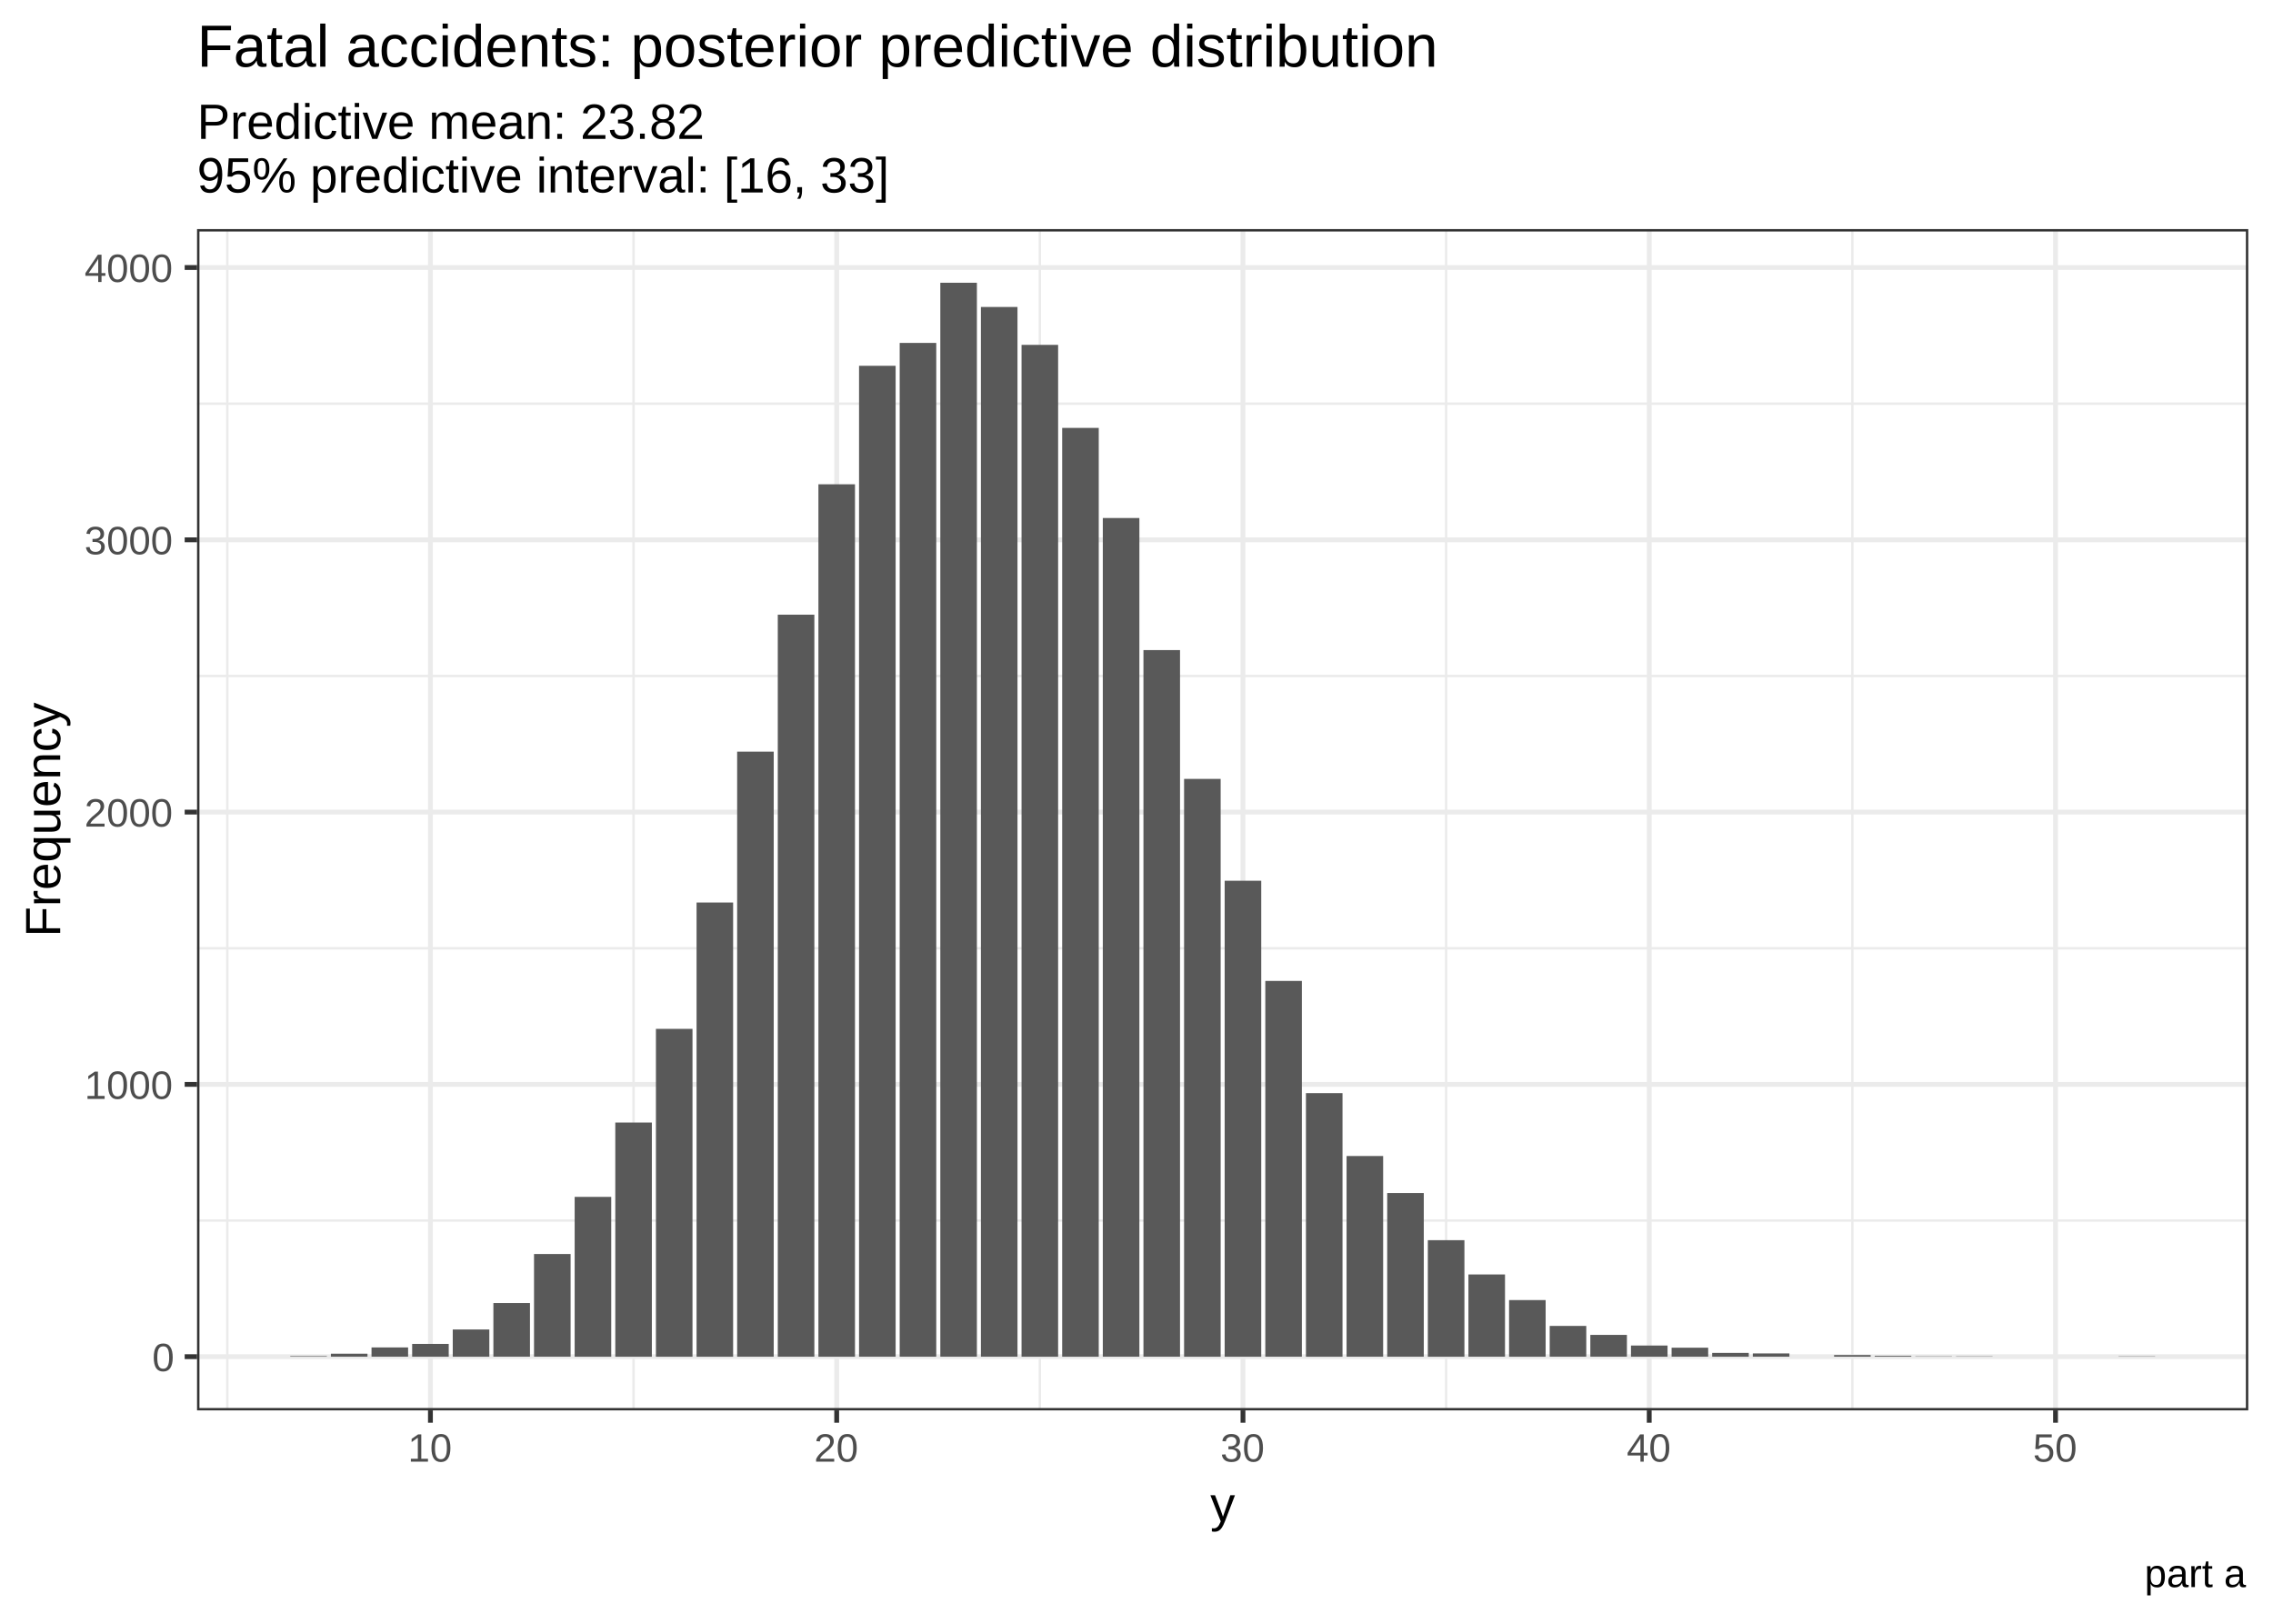
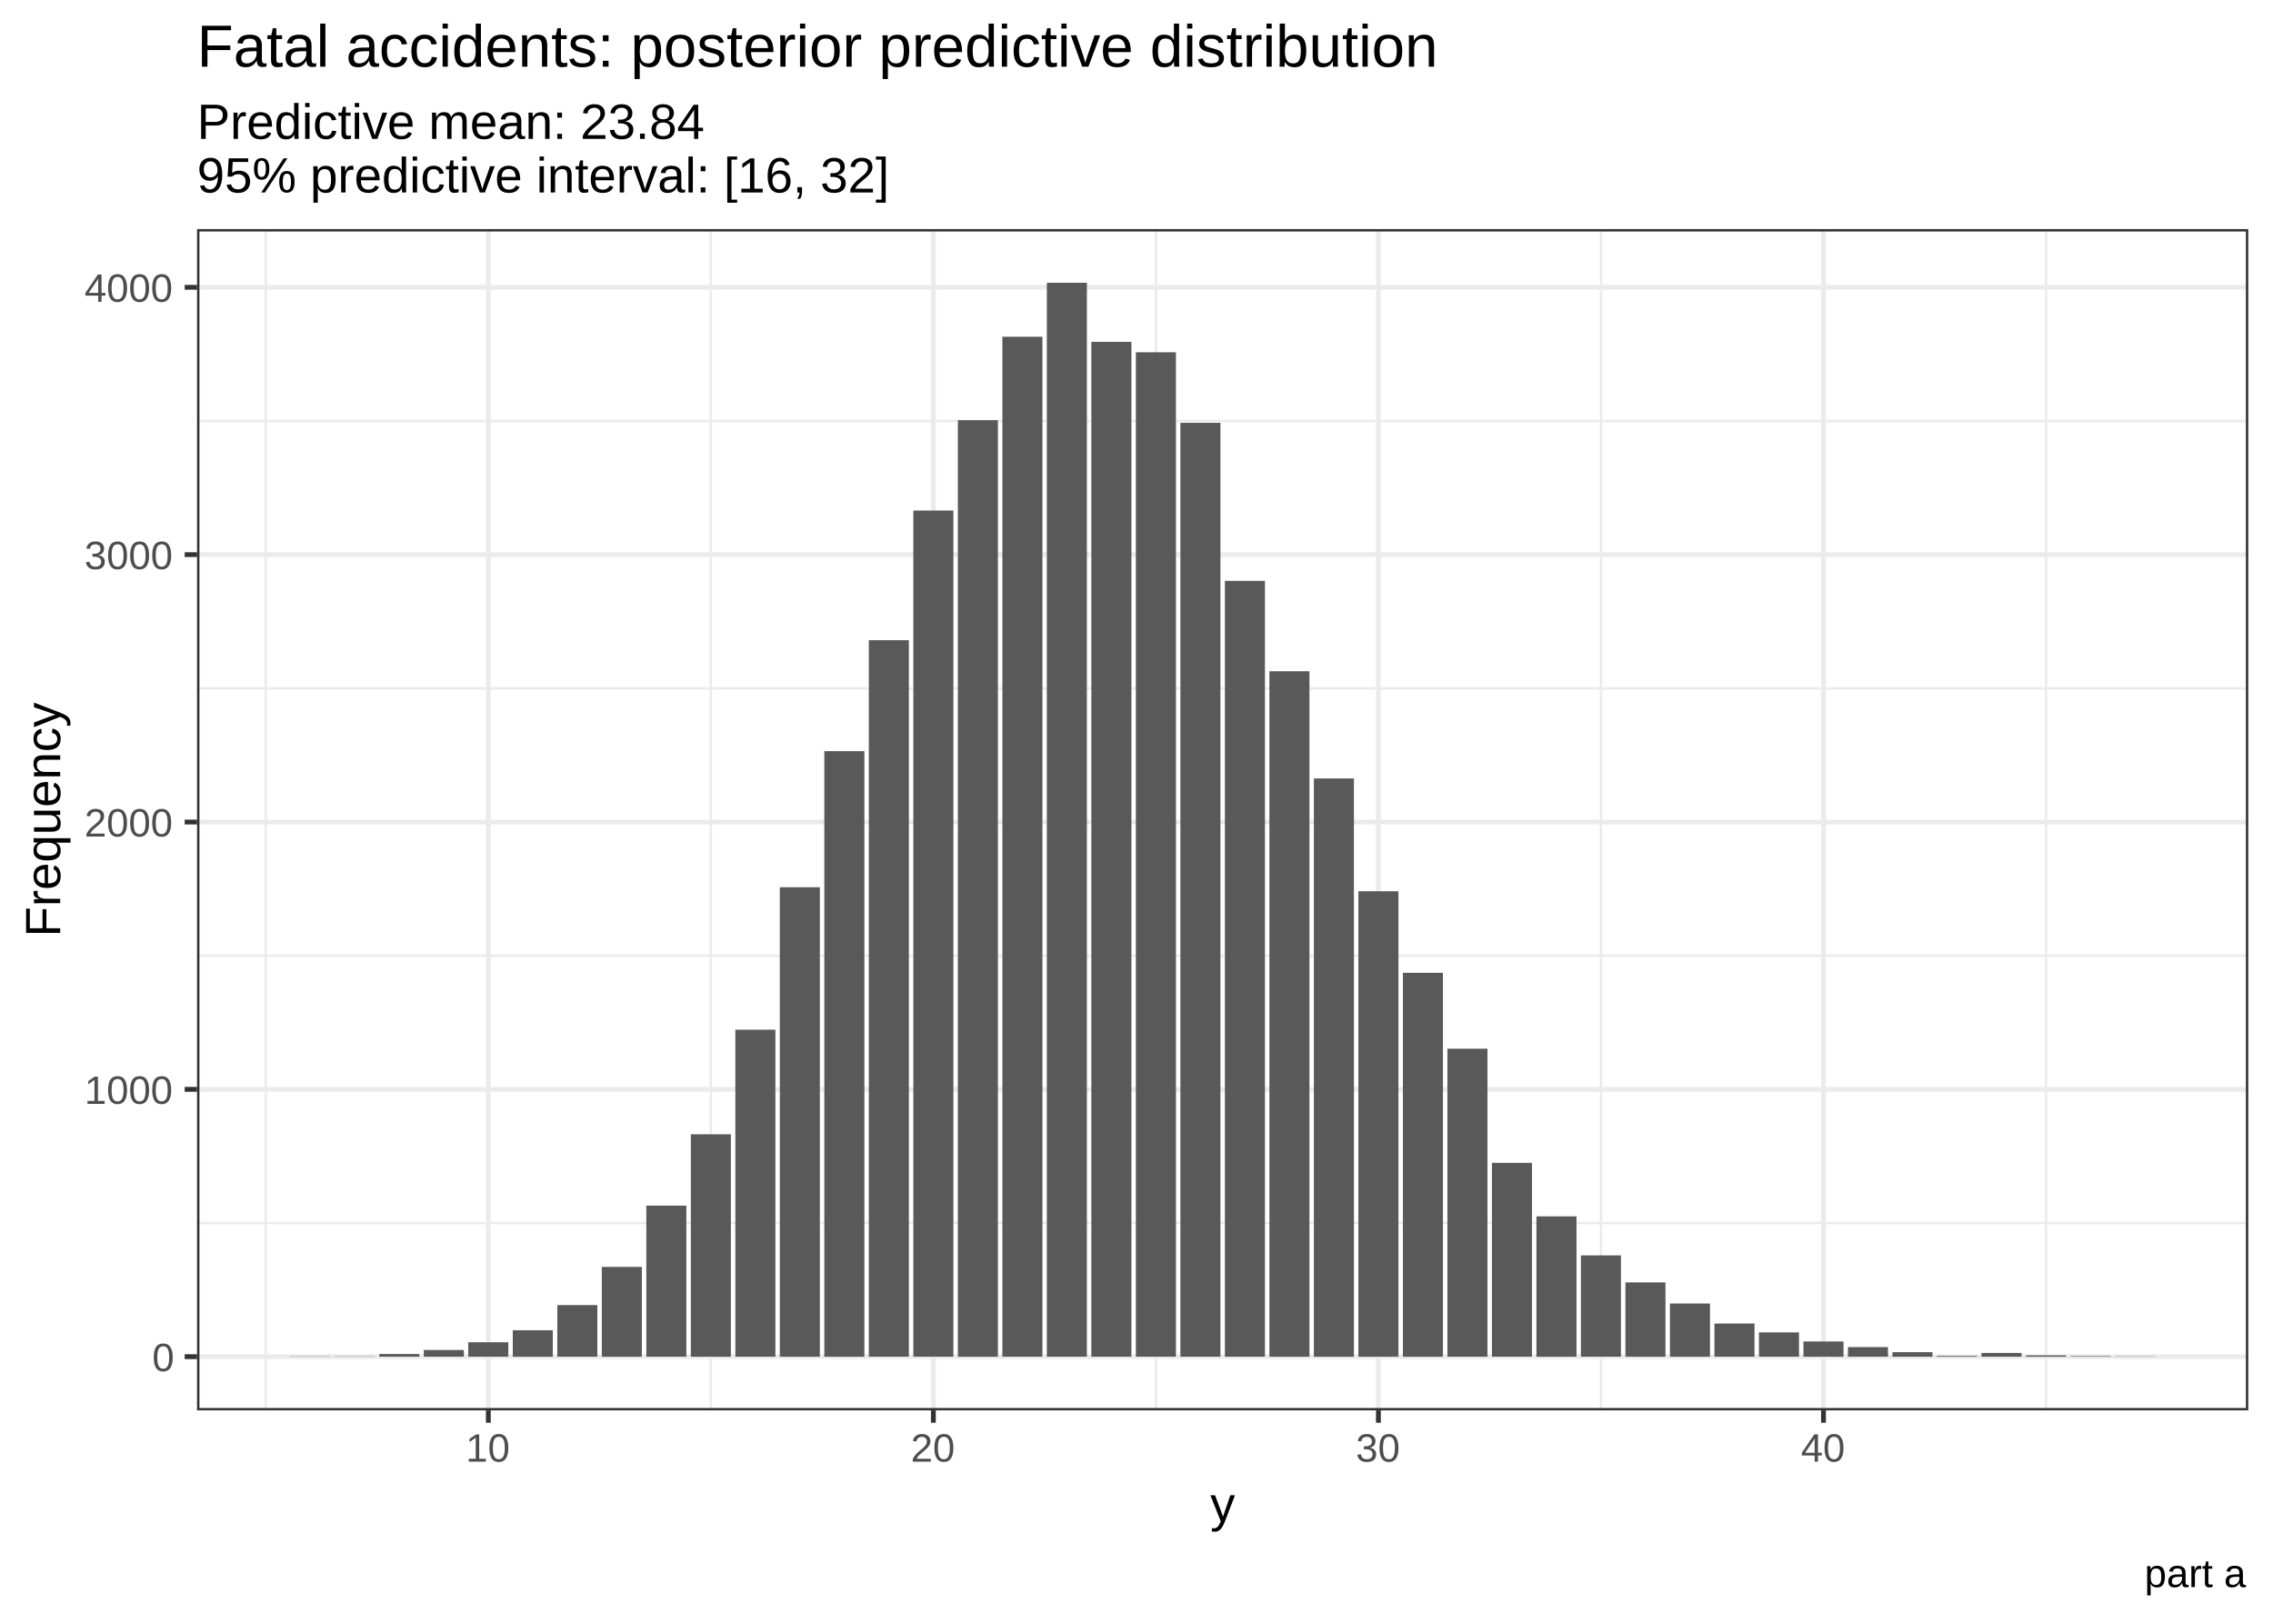
<svg xmlns="http://www.w3.org/2000/svg" viewBox="0 0 504.00 360.00">
  <defs>
    <style type="text/css">
    line, polyline, path, rect, circle {
      fill: none;
      stroke: #000000;
      stroke-linecap: round;
      stroke-linejoin: round;
      stroke-miterlimit: 10.00;
    }
  </style>
  </defs>
  <rect width="100%" height="100%" style="stroke: none; fill: #FFFFFF;" />
  <rect x="0.00" y="0.00" width="504.00" height="360.00" style="stroke-width: 1.07; stroke: #FFFFFF; fill: #FFFFFF;" />
  <defs>
    <clipPath id="cpNDMuNjg3Mnw0OTguNTIxfDMxMi43fDUwLjc4NTk=">
      <rect x="43.69" y="50.79" width="454.83" height="261.91" />
    </clipPath>
  </defs>
  <rect x="43.69" y="50.79" width="454.83" height="261.91" style="stroke-width: 1.07; stroke: none; fill: #FFFFFF;" clip-path="url(#cpNDMuNjg3Mnw0OTguNTIxfDMxMi43fDUwLjc4NTk=)" />
-   <polyline points="43.69,270.61 498.52,270.61 " style="stroke-width: 0.53; stroke: #EBEBEB; stroke-linecap: butt;" clip-path="url(#cpNDMuNjg3Mnw0OTguNTIxfDMxMi43fDUwLjc4NTk=)" />
-   <polyline points="43.69,210.24 498.52,210.24 " style="stroke-width: 0.53; stroke: #EBEBEB; stroke-linecap: butt;" clip-path="url(#cpNDMuNjg3Mnw0OTguNTIxfDMxMi43fDUwLjc4NTk=)" />
-   <polyline points="43.69,149.87 498.52,149.87 " style="stroke-width: 0.53; stroke: #EBEBEB; stroke-linecap: butt;" clip-path="url(#cpNDMuNjg3Mnw0OTguNTIxfDMxMi43fDUwLjc4NTk=)" />
-   <polyline points="43.69,89.50 498.52,89.50 " style="stroke-width: 0.53; stroke: #EBEBEB; stroke-linecap: butt;" clip-path="url(#cpNDMuNjg3Mnw0OTguNTIxfDMxMi43fDUwLjc4NTk=)" />
-   <polyline points="50.40,312.70 50.40,50.79 " style="stroke-width: 0.53; stroke: #EBEBEB; stroke-linecap: butt;" clip-path="url(#cpNDMuNjg3Mnw0OTguNTIxfDMxMi43fDUwLjc4NTk=)" />
-   <polyline points="140.48,312.70 140.48,50.79 " style="stroke-width: 0.53; stroke: #EBEBEB; stroke-linecap: butt;" clip-path="url(#cpNDMuNjg3Mnw0OTguNTIxfDMxMi43fDUwLjc4NTk=)" />
-   <polyline points="230.57,312.70 230.57,50.79 " style="stroke-width: 0.53; stroke: #EBEBEB; stroke-linecap: butt;" clip-path="url(#cpNDMuNjg3Mnw0OTguNTIxfDMxMi43fDUwLjc4NTk=)" />
-   <polyline points="320.65,312.70 320.65,50.79 " style="stroke-width: 0.53; stroke: #EBEBEB; stroke-linecap: butt;" clip-path="url(#cpNDMuNjg3Mnw0OTguNTIxfDMxMi43fDUwLjc4NTk=)" />
-   <polyline points="410.73,312.70 410.73,50.79 " style="stroke-width: 0.53; stroke: #EBEBEB; stroke-linecap: butt;" clip-path="url(#cpNDMuNjg3Mnw0OTguNTIxfDMxMi43fDUwLjc4NTk=)" />
+   <polyline points="43.69,271.16 498.52,271.16 " style="stroke-width: 0.53; stroke: #EBEBEB; stroke-linecap: butt;" clip-path="url(#cpNDMuNjg3Mnw0OTguNTIxfDMxMi43fDUwLjc4NTk=)" />
+   <polyline points="43.69,211.88 498.52,211.88 " style="stroke-width: 0.53; stroke: #EBEBEB; stroke-linecap: butt;" clip-path="url(#cpNDMuNjg3Mnw0OTguNTIxfDMxMi43fDUwLjc4NTk=)" />
+   <polyline points="43.69,152.61 498.52,152.61 " style="stroke-width: 0.53; stroke: #EBEBEB; stroke-linecap: butt;" clip-path="url(#cpNDMuNjg3Mnw0OTguNTIxfDMxMi43fDUwLjc4NTk=)" />
+   <polyline points="43.69,93.34 498.52,93.34 " style="stroke-width: 0.53; stroke: #EBEBEB; stroke-linecap: butt;" clip-path="url(#cpNDMuNjg3Mnw0OTguNTIxfDMxMi43fDUwLjc4NTk=)" />
+   <polyline points="58.93,312.70 58.93,50.79 " style="stroke-width: 0.53; stroke: #EBEBEB; stroke-linecap: butt;" clip-path="url(#cpNDMuNjg3Mnw0OTguNTIxfDMxMi43fDUwLjc4NTk=)" />
+   <polyline points="157.62,312.70 157.62,50.79 " style="stroke-width: 0.53; stroke: #EBEBEB; stroke-linecap: butt;" clip-path="url(#cpNDMuNjg3Mnw0OTguNTIxfDMxMi43fDUwLjc4NTk=)" />
+   <polyline points="256.30,312.70 256.30,50.79 " style="stroke-width: 0.53; stroke: #EBEBEB; stroke-linecap: butt;" clip-path="url(#cpNDMuNjg3Mnw0OTguNTIxfDMxMi43fDUwLjc4NTk=)" />
+   <polyline points="354.99,312.70 354.99,50.79 " style="stroke-width: 0.53; stroke: #EBEBEB; stroke-linecap: butt;" clip-path="url(#cpNDMuNjg3Mnw0OTguNTIxfDMxMi43fDUwLjc4NTk=)" />
+   <polyline points="453.67,312.70 453.67,50.79 " style="stroke-width: 0.53; stroke: #EBEBEB; stroke-linecap: butt;" clip-path="url(#cpNDMuNjg3Mnw0OTguNTIxfDMxMi43fDUwLjc4NTk=)" />
  <polyline points="43.69,300.79 498.52,300.79 " style="stroke-width: 1.07; stroke: #EBEBEB; stroke-linecap: butt;" clip-path="url(#cpNDMuNjg3Mnw0OTguNTIxfDMxMi43fDUwLjc4NTk=)" />
-   <polyline points="43.69,240.42 498.52,240.42 " style="stroke-width: 1.07; stroke: #EBEBEB; stroke-linecap: butt;" clip-path="url(#cpNDMuNjg3Mnw0OTguNTIxfDMxMi43fDUwLjc4NTk=)" />
-   <polyline points="43.69,180.05 498.52,180.05 " style="stroke-width: 1.07; stroke: #EBEBEB; stroke-linecap: butt;" clip-path="url(#cpNDMuNjg3Mnw0OTguNTIxfDMxMi43fDUwLjc4NTk=)" />
-   <polyline points="43.69,119.68 498.52,119.68 " style="stroke-width: 1.07; stroke: #EBEBEB; stroke-linecap: butt;" clip-path="url(#cpNDMuNjg3Mnw0OTguNTIxfDMxMi43fDUwLjc4NTk=)" />
-   <polyline points="43.69,59.31 498.52,59.31 " style="stroke-width: 1.07; stroke: #EBEBEB; stroke-linecap: butt;" clip-path="url(#cpNDMuNjg3Mnw0OTguNTIxfDMxMi43fDUwLjc4NTk=)" />
-   <polyline points="95.44,312.70 95.44,50.79 " style="stroke-width: 1.07; stroke: #EBEBEB; stroke-linecap: butt;" clip-path="url(#cpNDMuNjg3Mnw0OTguNTIxfDMxMi43fDUwLjc4NTk=)" />
-   <polyline points="185.52,312.70 185.52,50.79 " style="stroke-width: 1.07; stroke: #EBEBEB; stroke-linecap: butt;" clip-path="url(#cpNDMuNjg3Mnw0OTguNTIxfDMxMi43fDUwLjc4NTk=)" />
-   <polyline points="275.61,312.70 275.61,50.79 " style="stroke-width: 1.07; stroke: #EBEBEB; stroke-linecap: butt;" clip-path="url(#cpNDMuNjg3Mnw0OTguNTIxfDMxMi43fDUwLjc4NTk=)" />
-   <polyline points="365.69,312.70 365.69,50.79 " style="stroke-width: 1.07; stroke: #EBEBEB; stroke-linecap: butt;" clip-path="url(#cpNDMuNjg3Mnw0OTguNTIxfDMxMi43fDUwLjc4NTk=)" />
-   <polyline points="455.78,312.70 455.78,50.79 " style="stroke-width: 1.07; stroke: #EBEBEB; stroke-linecap: butt;" clip-path="url(#cpNDMuNjg3Mnw0OTguNTIxfDMxMi43fDUwLjc4NTk=)" />
-   <rect x="64.36" y="300.67" width="8.11" height="0.12" style="stroke-width: 1.07; stroke: none; stroke-linecap: butt; fill: #595959;" clip-path="url(#cpNDMuNjg3Mnw0OTguNTIxfDMxMi43fDUwLjc4NTk=)" />
-   <rect x="73.37" y="300.13" width="8.11" height="0.66" style="stroke-width: 1.07; stroke: none; stroke-linecap: butt; fill: #595959;" clip-path="url(#cpNDMuNjg3Mnw0OTguNTIxfDMxMi43fDUwLjc4NTk=)" />
-   <rect x="82.38" y="298.74" width="8.11" height="2.05" style="stroke-width: 1.07; stroke: none; stroke-linecap: butt; fill: #595959;" clip-path="url(#cpNDMuNjg3Mnw0OTguNTIxfDMxMi43fDUwLjc4NTk=)" />
-   <rect x="91.39" y="297.96" width="8.11" height="2.84" style="stroke-width: 1.07; stroke: none; stroke-linecap: butt; fill: #595959;" clip-path="url(#cpNDMuNjg3Mnw0OTguNTIxfDMxMi43fDUwLjc4NTk=)" />
-   <rect x="100.39" y="294.76" width="8.11" height="6.04" style="stroke-width: 1.07; stroke: none; stroke-linecap: butt; fill: #595959;" clip-path="url(#cpNDMuNjg3Mnw0OTguNTIxfDMxMi43fDUwLjc4NTk=)" />
-   <rect x="109.40" y="288.90" width="8.11" height="11.89" style="stroke-width: 1.07; stroke: none; stroke-linecap: butt; fill: #595959;" clip-path="url(#cpNDMuNjg3Mnw0OTguNTIxfDMxMi43fDUwLjc4NTk=)" />
-   <rect x="118.41" y="278.03" width="8.11" height="22.76" style="stroke-width: 1.07; stroke: none; stroke-linecap: butt; fill: #595959;" clip-path="url(#cpNDMuNjg3Mnw0OTguNTIxfDMxMi43fDUwLjc4NTk=)" />
-   <rect x="127.42" y="265.36" width="8.11" height="35.44" style="stroke-width: 1.07; stroke: none; stroke-linecap: butt; fill: #595959;" clip-path="url(#cpNDMuNjg3Mnw0OTguNTIxfDMxMi43fDUwLjc4NTk=)" />
-   <rect x="136.43" y="248.88" width="8.11" height="51.92" style="stroke-width: 1.07; stroke: none; stroke-linecap: butt; fill: #595959;" clip-path="url(#cpNDMuNjg3Mnw0OTguNTIxfDMxMi43fDUwLjc4NTk=)" />
-   <rect x="145.44" y="228.11" width="8.11" height="72.69" style="stroke-width: 1.07; stroke: none; stroke-linecap: butt; fill: #595959;" clip-path="url(#cpNDMuNjg3Mnw0OTguNTIxfDMxMi43fDUwLjc4NTk=)" />
-   <rect x="154.45" y="200.10" width="8.11" height="100.70" style="stroke-width: 1.07; stroke: none; stroke-linecap: butt; fill: #595959;" clip-path="url(#cpNDMuNjg3Mnw0OTguNTIxfDMxMi43fDUwLjc4NTk=)" />
-   <rect x="163.45" y="166.65" width="8.11" height="134.14" style="stroke-width: 1.07; stroke: none; stroke-linecap: butt; fill: #595959;" clip-path="url(#cpNDMuNjg3Mnw0OTguNTIxfDMxMi43fDUwLjc4NTk=)" />
-   <rect x="172.46" y="136.28" width="8.11" height="164.51" style="stroke-width: 1.07; stroke: none; stroke-linecap: butt; fill: #595959;" clip-path="url(#cpNDMuNjg3Mnw0OTguNTIxfDMxMi43fDUwLjc4NTk=)" />
-   <rect x="181.47" y="107.37" width="8.11" height="193.43" style="stroke-width: 1.07; stroke: none; stroke-linecap: butt; fill: #595959;" clip-path="url(#cpNDMuNjg3Mnw0OTguNTIxfDMxMi43fDUwLjc4NTk=)" />
-   <rect x="190.48" y="81.10" width="8.11" height="219.69" style="stroke-width: 1.07; stroke: none; stroke-linecap: butt; fill: #595959;" clip-path="url(#cpNDMuNjg3Mnw0OTguNTIxfDMxMi43fDUwLjc4NTk=)" />
-   <rect x="199.49" y="76.03" width="8.11" height="224.76" style="stroke-width: 1.07; stroke: none; stroke-linecap: butt; fill: #595959;" clip-path="url(#cpNDMuNjg3Mnw0OTguNTIxfDMxMi43fDUwLjc4NTk=)" />
-   <rect x="208.50" y="62.69" width="8.11" height="238.10" style="stroke-width: 1.07; stroke: none; stroke-linecap: butt; fill: #595959;" clip-path="url(#cpNDMuNjg3Mnw0OTguNTIxfDMxMi43fDUwLjc4NTk=)" />
-   <rect x="217.50" y="68.06" width="8.11" height="232.73" style="stroke-width: 1.07; stroke: none; stroke-linecap: butt; fill: #595959;" clip-path="url(#cpNDMuNjg3Mnw0OTguNTIxfDMxMi43fDUwLjc4NTk=)" />
-   <rect x="226.51" y="76.46" width="8.11" height="224.34" style="stroke-width: 1.07; stroke: none; stroke-linecap: butt; fill: #595959;" clip-path="url(#cpNDMuNjg3Mnw0OTguNTIxfDMxMi43fDUwLjc4NTk=)" />
-   <rect x="235.52" y="94.87" width="8.11" height="205.93" style="stroke-width: 1.07; stroke: none; stroke-linecap: butt; fill: #595959;" clip-path="url(#cpNDMuNjg3Mnw0OTguNTIxfDMxMi43fDUwLjc4NTk=)" />
-   <rect x="244.53" y="114.85" width="8.11" height="185.94" style="stroke-width: 1.07; stroke: none; stroke-linecap: butt; fill: #595959;" clip-path="url(#cpNDMuNjg3Mnw0OTguNTIxfDMxMi43fDUwLjc4NTk=)" />
-   <rect x="253.54" y="144.13" width="8.11" height="156.66" style="stroke-width: 1.07; stroke: none; stroke-linecap: butt; fill: #595959;" clip-path="url(#cpNDMuNjg3Mnw0OTguNTIxfDMxMi43fDUwLjc4NTk=)" />
-   <rect x="262.55" y="172.69" width="8.11" height="128.11" style="stroke-width: 1.07; stroke: none; stroke-linecap: butt; fill: #595959;" clip-path="url(#cpNDMuNjg3Mnw0OTguNTIxfDMxMi43fDUwLjc4NTk=)" />
-   <rect x="271.55" y="195.27" width="8.11" height="105.53" style="stroke-width: 1.07; stroke: none; stroke-linecap: butt; fill: #595959;" clip-path="url(#cpNDMuNjg3Mnw0OTguNTIxfDMxMi43fDUwLjc4NTk=)" />
-   <rect x="280.56" y="217.48" width="8.11" height="83.31" style="stroke-width: 1.07; stroke: none; stroke-linecap: butt; fill: #595959;" clip-path="url(#cpNDMuNjg3Mnw0OTguNTIxfDMxMi43fDUwLjc4NTk=)" />
-   <rect x="289.57" y="242.36" width="8.11" height="58.44" style="stroke-width: 1.07; stroke: none; stroke-linecap: butt; fill: #595959;" clip-path="url(#cpNDMuNjg3Mnw0OTguNTIxfDMxMi43fDUwLjc4NTk=)" />
-   <rect x="298.58" y="256.30" width="8.11" height="44.49" style="stroke-width: 1.07; stroke: none; stroke-linecap: butt; fill: #595959;" clip-path="url(#cpNDMuNjg3Mnw0OTguNTIxfDMxMi43fDUwLjc4NTk=)" />
-   <rect x="307.59" y="264.51" width="8.11" height="36.28" style="stroke-width: 1.07; stroke: none; stroke-linecap: butt; fill: #595959;" clip-path="url(#cpNDMuNjg3Mnw0OTguNTIxfDMxMi43fDUwLjc4NTk=)" />
-   <rect x="316.60" y="274.96" width="8.11" height="25.84" style="stroke-width: 1.07; stroke: none; stroke-linecap: butt; fill: #595959;" clip-path="url(#cpNDMuNjg3Mnw0OTguNTIxfDMxMi43fDUwLjc4NTk=)" />
-   <rect x="325.60" y="282.56" width="8.11" height="18.23" style="stroke-width: 1.07; stroke: none; stroke-linecap: butt; fill: #595959;" clip-path="url(#cpNDMuNjg3Mnw0OTguNTIxfDMxMi43fDUwLjc4NTk=)" />
-   <rect x="334.61" y="288.24" width="8.11" height="12.56" style="stroke-width: 1.07; stroke: none; stroke-linecap: butt; fill: #595959;" clip-path="url(#cpNDMuNjg3Mnw0OTguNTIxfDMxMi43fDUwLjc4NTk=)" />
-   <rect x="343.62" y="293.97" width="8.11" height="6.82" style="stroke-width: 1.07; stroke: none; stroke-linecap: butt; fill: #595959;" clip-path="url(#cpNDMuNjg3Mnw0OTguNTIxfDMxMi43fDUwLjc4NTk=)" />
-   <rect x="352.63" y="295.96" width="8.11" height="4.83" style="stroke-width: 1.07; stroke: none; stroke-linecap: butt; fill: #595959;" clip-path="url(#cpNDMuNjg3Mnw0OTguNTIxfDMxMi43fDUwLjc4NTk=)" />
-   <rect x="361.64" y="298.32" width="8.11" height="2.48" style="stroke-width: 1.07; stroke: none; stroke-linecap: butt; fill: #595959;" clip-path="url(#cpNDMuNjg3Mnw0OTguNTIxfDMxMi43fDUwLjc4NTk=)" />
-   <rect x="370.65" y="298.80" width="8.11" height="1.99" style="stroke-width: 1.07; stroke: none; stroke-linecap: butt; fill: #595959;" clip-path="url(#cpNDMuNjg3Mnw0OTguNTIxfDMxMi43fDUwLjc4NTk=)" />
-   <rect x="379.65" y="299.95" width="8.11" height="0.85" style="stroke-width: 1.07; stroke: none; stroke-linecap: butt; fill: #595959;" clip-path="url(#cpNDMuNjg3Mnw0OTguNTIxfDMxMi43fDUwLjc4NTk=)" />
-   <rect x="388.66" y="300.07" width="8.11" height="0.72" style="stroke-width: 1.07; stroke: none; stroke-linecap: butt; fill: #595959;" clip-path="url(#cpNDMuNjg3Mnw0OTguNTIxfDMxMi43fDUwLjc4NTk=)" />
-   <rect x="406.68" y="300.43" width="8.11" height="0.36" style="stroke-width: 1.07; stroke: none; stroke-linecap: butt; fill: #595959;" clip-path="url(#cpNDMuNjg3Mnw0OTguNTIxfDMxMi43fDUwLjc4NTk=)" />
-   <rect x="415.69" y="300.61" width="8.11" height="0.18" style="stroke-width: 1.07; stroke: none; stroke-linecap: butt; fill: #595959;" clip-path="url(#cpNDMuNjg3Mnw0OTguNTIxfDMxMi43fDUwLjc4NTk=)" />
-   <rect x="424.70" y="300.73" width="8.11" height="0.06" style="stroke-width: 1.07; stroke: none; stroke-linecap: butt; fill: #595959;" clip-path="url(#cpNDMuNjg3Mnw0OTguNTIxfDMxMi43fDUwLjc4NTk=)" />
-   <rect x="433.71" y="300.73" width="8.11" height="0.06" style="stroke-width: 1.07; stroke: none; stroke-linecap: butt; fill: #595959;" clip-path="url(#cpNDMuNjg3Mnw0OTguNTIxfDMxMi43fDUwLjc4NTk=)" />
-   <rect x="469.74" y="300.73" width="8.11" height="0.06" style="stroke-width: 1.07; stroke: none; stroke-linecap: butt; fill: #595959;" clip-path="url(#cpNDMuNjg3Mnw0OTguNTIxfDMxMi43fDUwLjc4NTk=)" />
+   <polyline points="43.69,241.52 498.52,241.52 " style="stroke-width: 1.07; stroke: #EBEBEB; stroke-linecap: butt;" clip-path="url(#cpNDMuNjg3Mnw0OTguNTIxfDMxMi43fDUwLjc4NTk=)" />
+   <polyline points="43.69,182.25 498.52,182.25 " style="stroke-width: 1.07; stroke: #EBEBEB; stroke-linecap: butt;" clip-path="url(#cpNDMuNjg3Mnw0OTguNTIxfDMxMi43fDUwLjc4NTk=)" />
+   <polyline points="43.69,122.97 498.52,122.97 " style="stroke-width: 1.07; stroke: #EBEBEB; stroke-linecap: butt;" clip-path="url(#cpNDMuNjg3Mnw0OTguNTIxfDMxMi43fDUwLjc4NTk=)" />
+   <polyline points="43.69,63.70 498.52,63.70 " style="stroke-width: 1.07; stroke: #EBEBEB; stroke-linecap: butt;" clip-path="url(#cpNDMuNjg3Mnw0OTguNTIxfDMxMi43fDUwLjc4NTk=)" />
+   <polyline points="108.28,312.70 108.28,50.79 " style="stroke-width: 1.07; stroke: #EBEBEB; stroke-linecap: butt;" clip-path="url(#cpNDMuNjg3Mnw0OTguNTIxfDMxMi43fDUwLjc4NTk=)" />
+   <polyline points="206.96,312.70 206.96,50.79 " style="stroke-width: 1.07; stroke: #EBEBEB; stroke-linecap: butt;" clip-path="url(#cpNDMuNjg3Mnw0OTguNTIxfDMxMi43fDUwLjc4NTk=)" />
+   <polyline points="305.64,312.70 305.64,50.79 " style="stroke-width: 1.07; stroke: #EBEBEB; stroke-linecap: butt;" clip-path="url(#cpNDMuNjg3Mnw0OTguNTIxfDMxMi43fDUwLjc4NTk=)" />
+   <polyline points="404.33,312.70 404.33,50.79 " style="stroke-width: 1.07; stroke: #EBEBEB; stroke-linecap: butt;" clip-path="url(#cpNDMuNjg3Mnw0OTguNTIxfDMxMi43fDUwLjc4NTk=)" />
+   <rect x="64.36" y="300.74" width="8.88" height="0.06" style="stroke-width: 1.07; stroke: none; stroke-linecap: butt; fill: #595959;" clip-path="url(#cpNDMuNjg3Mnw0OTguNTIxfDMxMi43fDUwLjc4NTk=)" />
+   <rect x="74.23" y="300.74" width="8.88" height="0.06" style="stroke-width: 1.07; stroke: none; stroke-linecap: butt; fill: #595959;" clip-path="url(#cpNDMuNjg3Mnw0OTguNTIxfDMxMi43fDUwLjc4NTk=)" />
+   <rect x="84.10" y="300.20" width="8.88" height="0.59" style="stroke-width: 1.07; stroke: none; stroke-linecap: butt; fill: #595959;" clip-path="url(#cpNDMuNjg3Mnw0OTguNTIxfDMxMi43fDUwLjc4NTk=)" />
+   <rect x="93.97" y="299.31" width="8.88" height="1.48" style="stroke-width: 1.07; stroke: none; stroke-linecap: butt; fill: #595959;" clip-path="url(#cpNDMuNjg3Mnw0OTguNTIxfDMxMi43fDUwLjc4NTk=)" />
+   <rect x="103.83" y="297.59" width="8.88" height="3.20" style="stroke-width: 1.07; stroke: none; stroke-linecap: butt; fill: #595959;" clip-path="url(#cpNDMuNjg3Mnw0OTguNTIxfDMxMi43fDUwLjc4NTk=)" />
+   <rect x="113.70" y="294.93" width="8.88" height="5.87" style="stroke-width: 1.07; stroke: none; stroke-linecap: butt; fill: #595959;" clip-path="url(#cpNDMuNjg3Mnw0OTguNTIxfDMxMi43fDUwLjc4NTk=)" />
+   <rect x="123.57" y="289.35" width="8.88" height="11.44" style="stroke-width: 1.07; stroke: none; stroke-linecap: butt; fill: #595959;" clip-path="url(#cpNDMuNjg3Mnw0OTguNTIxfDMxMi43fDUwLjc4NTk=)" />
+   <rect x="133.44" y="280.88" width="8.88" height="19.92" style="stroke-width: 1.07; stroke: none; stroke-linecap: butt; fill: #595959;" clip-path="url(#cpNDMuNjg3Mnw0OTguNTIxfDMxMi43fDUwLjc4NTk=)" />
+   <rect x="143.31" y="267.30" width="8.88" height="33.49" style="stroke-width: 1.07; stroke: none; stroke-linecap: butt; fill: #595959;" clip-path="url(#cpNDMuNjg3Mnw0OTguNTIxfDMxMi43fDUwLjc4NTk=)" />
+   <rect x="153.18" y="251.48" width="8.88" height="49.32" style="stroke-width: 1.07; stroke: none; stroke-linecap: butt; fill: #595959;" clip-path="url(#cpNDMuNjg3Mnw0OTguNTIxfDMxMi43fDUwLjc4NTk=)" />
+   <rect x="163.05" y="228.30" width="8.88" height="72.49" style="stroke-width: 1.07; stroke: none; stroke-linecap: butt; fill: #595959;" clip-path="url(#cpNDMuNjg3Mnw0OTguNTIxfDMxMi43fDUwLjc4NTk=)" />
+   <rect x="172.91" y="196.71" width="8.88" height="104.09" style="stroke-width: 1.07; stroke: none; stroke-linecap: butt; fill: #595959;" clip-path="url(#cpNDMuNjg3Mnw0OTguNTIxfDMxMi43fDUwLjc4NTk=)" />
+   <rect x="182.78" y="166.54" width="8.88" height="134.26" style="stroke-width: 1.07; stroke: none; stroke-linecap: butt; fill: #595959;" clip-path="url(#cpNDMuNjg3Mnw0OTguNTIxfDMxMi43fDUwLjc4NTk=)" />
+   <rect x="192.65" y="141.94" width="8.88" height="158.85" style="stroke-width: 1.07; stroke: none; stroke-linecap: butt; fill: #595959;" clip-path="url(#cpNDMuNjg3Mnw0OTguNTIxfDMxMi43fDUwLjc4NTk=)" />
+   <rect x="202.52" y="113.19" width="8.88" height="187.60" style="stroke-width: 1.07; stroke: none; stroke-linecap: butt; fill: #595959;" clip-path="url(#cpNDMuNjg3Mnw0OTguNTIxfDMxMi43fDUwLjc4NTk=)" />
+   <rect x="212.39" y="93.16" width="8.88" height="207.64" style="stroke-width: 1.07; stroke: none; stroke-linecap: butt; fill: #595959;" clip-path="url(#cpNDMuNjg3Mnw0OTguNTIxfDMxMi43fDUwLjc4NTk=)" />
+   <rect x="222.26" y="74.66" width="8.88" height="226.13" style="stroke-width: 1.07; stroke: none; stroke-linecap: butt; fill: #595959;" clip-path="url(#cpNDMuNjg3Mnw0OTguNTIxfDMxMi43fDUwLjc4NTk=)" />
+   <rect x="232.12" y="62.69" width="8.88" height="238.10" style="stroke-width: 1.07; stroke: none; stroke-linecap: butt; fill: #595959;" clip-path="url(#cpNDMuNjg3Mnw0OTguNTIxfDMxMi43fDUwLjc4NTk=)" />
+   <rect x="241.99" y="75.79" width="8.88" height="225.00" style="stroke-width: 1.07; stroke: none; stroke-linecap: butt; fill: #595959;" clip-path="url(#cpNDMuNjg3Mnw0OTguNTIxfDMxMi43fDUwLjc4NTk=)" />
+   <rect x="251.86" y="78.10" width="8.88" height="222.69" style="stroke-width: 1.07; stroke: none; stroke-linecap: butt; fill: #595959;" clip-path="url(#cpNDMuNjg3Mnw0OTguNTIxfDMxMi43fDUwLjc4NTk=)" />
+   <rect x="261.73" y="93.75" width="8.88" height="207.04" style="stroke-width: 1.07; stroke: none; stroke-linecap: butt; fill: #595959;" clip-path="url(#cpNDMuNjg3Mnw0OTguNTIxfDMxMi43fDUwLjc4NTk=)" />
+   <rect x="271.60" y="128.78" width="8.88" height="172.01" style="stroke-width: 1.07; stroke: none; stroke-linecap: butt; fill: #595959;" clip-path="url(#cpNDMuNjg3Mnw0OTguNTIxfDMxMi43fDUwLjc4NTk=)" />
+   <rect x="281.47" y="148.82" width="8.88" height="151.98" style="stroke-width: 1.07; stroke: none; stroke-linecap: butt; fill: #595959;" clip-path="url(#cpNDMuNjg3Mnw0OTguNTIxfDMxMi43fDUwLjc4NTk=)" />
+   <rect x="291.33" y="172.59" width="8.88" height="128.21" style="stroke-width: 1.07; stroke: none; stroke-linecap: butt; fill: #595959;" clip-path="url(#cpNDMuNjg3Mnw0OTguNTIxfDMxMi43fDUwLjc4NTk=)" />
+   <rect x="301.20" y="197.60" width="8.88" height="103.20" style="stroke-width: 1.07; stroke: none; stroke-linecap: butt; fill: #595959;" clip-path="url(#cpNDMuNjg3Mnw0OTguNTIxfDMxMi43fDUwLjc4NTk=)" />
+   <rect x="311.07" y="215.68" width="8.88" height="85.12" style="stroke-width: 1.07; stroke: none; stroke-linecap: butt; fill: #595959;" clip-path="url(#cpNDMuNjg3Mnw0OTguNTIxfDMxMi43fDUwLjc4NTk=)" />
+   <rect x="320.94" y="232.51" width="8.88" height="68.28" style="stroke-width: 1.07; stroke: none; stroke-linecap: butt; fill: #595959;" clip-path="url(#cpNDMuNjg3Mnw0OTguNTIxfDMxMi43fDUwLjc4NTk=)" />
+   <rect x="330.81" y="257.82" width="8.88" height="42.97" style="stroke-width: 1.07; stroke: none; stroke-linecap: butt; fill: #595959;" clip-path="url(#cpNDMuNjg3Mnw0OTguNTIxfDMxMi43fDUwLjc4NTk=)" />
+   <rect x="340.68" y="269.68" width="8.88" height="31.12" style="stroke-width: 1.07; stroke: none; stroke-linecap: butt; fill: #595959;" clip-path="url(#cpNDMuNjg3Mnw0OTguNTIxfDMxMi43fDUwLjc4NTk=)" />
+   <rect x="350.54" y="278.33" width="8.88" height="22.46" style="stroke-width: 1.07; stroke: none; stroke-linecap: butt; fill: #595959;" clip-path="url(#cpNDMuNjg3Mnw0OTguNTIxfDMxMi43fDUwLjc4NTk=)" />
+   <rect x="360.41" y="284.32" width="8.88" height="16.48" style="stroke-width: 1.07; stroke: none; stroke-linecap: butt; fill: #595959;" clip-path="url(#cpNDMuNjg3Mnw0OTguNTIxfDMxMi43fDUwLjc4NTk=)" />
+   <rect x="370.28" y="289.00" width="8.88" height="11.80" style="stroke-width: 1.07; stroke: none; stroke-linecap: butt; fill: #595959;" clip-path="url(#cpNDMuNjg3Mnw0OTguNTIxfDMxMi43fDUwLjc4NTk=)" />
+   <rect x="380.15" y="293.44" width="8.88" height="7.35" style="stroke-width: 1.07; stroke: none; stroke-linecap: butt; fill: #595959;" clip-path="url(#cpNDMuNjg3Mnw0OTguNTIxfDMxMi43fDUwLjc4NTk=)" />
+   <rect x="390.02" y="295.40" width="8.88" height="5.39" style="stroke-width: 1.07; stroke: none; stroke-linecap: butt; fill: #595959;" clip-path="url(#cpNDMuNjg3Mnw0OTguNTIxfDMxMi43fDUwLjc4NTk=)" />
+   <rect x="399.89" y="297.42" width="8.88" height="3.38" style="stroke-width: 1.07; stroke: none; stroke-linecap: butt; fill: #595959;" clip-path="url(#cpNDMuNjg3Mnw0OTguNTIxfDMxMi43fDUwLjc4NTk=)" />
+   <rect x="409.75" y="298.66" width="8.88" height="2.13" style="stroke-width: 1.07; stroke: none; stroke-linecap: butt; fill: #595959;" clip-path="url(#cpNDMuNjg3Mnw0OTguNTIxfDMxMi43fDUwLjc4NTk=)" />
+   <rect x="419.62" y="299.79" width="8.88" height="1.01" style="stroke-width: 1.07; stroke: none; stroke-linecap: butt; fill: #595959;" clip-path="url(#cpNDMuNjg3Mnw0OTguNTIxfDMxMi43fDUwLjc4NTk=)" />
+   <rect x="429.49" y="300.62" width="8.88" height="0.18" style="stroke-width: 1.07; stroke: none; stroke-linecap: butt; fill: #595959;" clip-path="url(#cpNDMuNjg3Mnw0OTguNTIxfDMxMi43fDUwLjc4NTk=)" />
+   <rect x="439.36" y="299.96" width="8.88" height="0.83" style="stroke-width: 1.07; stroke: none; stroke-linecap: butt; fill: #595959;" clip-path="url(#cpNDMuNjg3Mnw0OTguNTIxfDMxMi43fDUwLjc4NTk=)" />
+   <rect x="449.23" y="300.50" width="8.88" height="0.30" style="stroke-width: 1.07; stroke: none; stroke-linecap: butt; fill: #595959;" clip-path="url(#cpNDMuNjg3Mnw0OTguNTIxfDMxMi43fDUwLjc4NTk=)" />
+   <rect x="459.10" y="300.68" width="8.88" height="0.12" style="stroke-width: 1.07; stroke: none; stroke-linecap: butt; fill: #595959;" clip-path="url(#cpNDMuNjg3Mnw0OTguNTIxfDMxMi43fDUwLjc4NTk=)" />
+   <rect x="468.96" y="300.74" width="8.88" height="0.06" style="stroke-width: 1.07; stroke: none; stroke-linecap: butt; fill: #595959;" clip-path="url(#cpNDMuNjg3Mnw0OTguNTIxfDMxMi43fDUwLjc4NTk=)" />
  <rect x="43.69" y="50.79" width="454.83" height="261.91" style="stroke-width: 1.07; stroke: #333333;" clip-path="url(#cpNDMuNjg3Mnw0OTguNTIxfDMxMi43fDUwLjc4NTk=)" />
  <defs>
    <clipPath id="cpMHw1MDR8MzYwfDA=">
      <rect x="0.00" y="0.00" width="504.00" height="360.00" />
    </clipPath>
  </defs>
  <g clip-path="url(#cpMHw1MDR8MzYwfDA=)">
    <text x="33.75" y="304.01" style="font-size: 8.80px; fill: #4D4D4D; font-family: Arial;" textLength="5.01px" lengthAdjust="spacingAndGlyphs">0</text>
  </g>
  <g clip-path="url(#cpMHw1MDR8MzYwfDA=)">
-     <text x="18.73" y="243.64" style="font-size: 8.80px; fill: #4D4D4D; font-family: Arial;" textLength="20.02px" lengthAdjust="spacingAndGlyphs">1000</text>
+     <text x="18.73" y="244.74" style="font-size: 8.80px; fill: #4D4D4D; font-family: Arial;" textLength="20.02px" lengthAdjust="spacingAndGlyphs">1000</text>
  </g>
  <g clip-path="url(#cpMHw1MDR8MzYwfDA=)">
-     <text x="18.73" y="183.27" style="font-size: 8.80px; fill: #4D4D4D; font-family: Arial;" textLength="20.02px" lengthAdjust="spacingAndGlyphs">2000</text>
+     <text x="18.73" y="185.47" style="font-size: 8.80px; fill: #4D4D4D; font-family: Arial;" textLength="20.02px" lengthAdjust="spacingAndGlyphs">2000</text>
  </g>
  <g clip-path="url(#cpMHw1MDR8MzYwfDA=)">
-     <text x="18.73" y="122.90" style="font-size: 8.80px; fill: #4D4D4D; font-family: Arial;" textLength="20.02px" lengthAdjust="spacingAndGlyphs">3000</text>
+     <text x="18.73" y="126.19" style="font-size: 8.80px; fill: #4D4D4D; font-family: Arial;" textLength="20.02px" lengthAdjust="spacingAndGlyphs">3000</text>
  </g>
  <g clip-path="url(#cpMHw1MDR8MzYwfDA=)">
-     <text x="18.73" y="62.53" style="font-size: 8.80px; fill: #4D4D4D; font-family: Arial;" textLength="20.02px" lengthAdjust="spacingAndGlyphs">4000</text>
+     <text x="18.73" y="66.92" style="font-size: 8.80px; fill: #4D4D4D; font-family: Arial;" textLength="20.02px" lengthAdjust="spacingAndGlyphs">4000</text>
  </g>
  <polyline points="40.95,300.79 43.69,300.79 " style="stroke-width: 1.07; stroke: #333333; stroke-linecap: butt;" clip-path="url(#cpMHw1MDR8MzYwfDA=)" />
-   <polyline points="40.95,240.42 43.69,240.42 " style="stroke-width: 1.07; stroke: #333333; stroke-linecap: butt;" clip-path="url(#cpMHw1MDR8MzYwfDA=)" />
-   <polyline points="40.95,180.05 43.69,180.05 " style="stroke-width: 1.07; stroke: #333333; stroke-linecap: butt;" clip-path="url(#cpMHw1MDR8MzYwfDA=)" />
-   <polyline points="40.95,119.68 43.69,119.68 " style="stroke-width: 1.07; stroke: #333333; stroke-linecap: butt;" clip-path="url(#cpMHw1MDR8MzYwfDA=)" />
-   <polyline points="40.95,59.31 43.69,59.31 " style="stroke-width: 1.07; stroke: #333333; stroke-linecap: butt;" clip-path="url(#cpMHw1MDR8MzYwfDA=)" />
-   <polyline points="95.44,315.44 95.44,312.70 " style="stroke-width: 1.07; stroke: #333333; stroke-linecap: butt;" clip-path="url(#cpMHw1MDR8MzYwfDA=)" />
-   <polyline points="185.52,315.44 185.52,312.70 " style="stroke-width: 1.07; stroke: #333333; stroke-linecap: butt;" clip-path="url(#cpMHw1MDR8MzYwfDA=)" />
-   <polyline points="275.61,315.44 275.61,312.70 " style="stroke-width: 1.07; stroke: #333333; stroke-linecap: butt;" clip-path="url(#cpMHw1MDR8MzYwfDA=)" />
-   <polyline points="365.69,315.44 365.69,312.70 " style="stroke-width: 1.07; stroke: #333333; stroke-linecap: butt;" clip-path="url(#cpMHw1MDR8MzYwfDA=)" />
-   <polyline points="455.78,315.44 455.78,312.70 " style="stroke-width: 1.07; stroke: #333333; stroke-linecap: butt;" clip-path="url(#cpMHw1MDR8MzYwfDA=)" />
+   <polyline points="40.95,241.52 43.69,241.52 " style="stroke-width: 1.07; stroke: #333333; stroke-linecap: butt;" clip-path="url(#cpMHw1MDR8MzYwfDA=)" />
+   <polyline points="40.95,182.25 43.69,182.25 " style="stroke-width: 1.07; stroke: #333333; stroke-linecap: butt;" clip-path="url(#cpMHw1MDR8MzYwfDA=)" />
+   <polyline points="40.95,122.97 43.69,122.97 " style="stroke-width: 1.07; stroke: #333333; stroke-linecap: butt;" clip-path="url(#cpMHw1MDR8MzYwfDA=)" />
+   <polyline points="40.95,63.70 43.69,63.70 " style="stroke-width: 1.07; stroke: #333333; stroke-linecap: butt;" clip-path="url(#cpMHw1MDR8MzYwfDA=)" />
+   <polyline points="108.28,315.44 108.28,312.70 " style="stroke-width: 1.07; stroke: #333333; stroke-linecap: butt;" clip-path="url(#cpMHw1MDR8MzYwfDA=)" />
+   <polyline points="206.96,315.44 206.96,312.70 " style="stroke-width: 1.07; stroke: #333333; stroke-linecap: butt;" clip-path="url(#cpMHw1MDR8MzYwfDA=)" />
+   <polyline points="305.64,315.44 305.64,312.70 " style="stroke-width: 1.07; stroke: #333333; stroke-linecap: butt;" clip-path="url(#cpMHw1MDR8MzYwfDA=)" />
+   <polyline points="404.33,315.44 404.33,312.70 " style="stroke-width: 1.07; stroke: #333333; stroke-linecap: butt;" clip-path="url(#cpMHw1MDR8MzYwfDA=)" />
  <g clip-path="url(#cpMHw1MDR8MzYwfDA=)">
-     <text x="90.43" y="324.07" style="font-size: 8.80px; fill: #4D4D4D; font-family: Arial;" textLength="10.01px" lengthAdjust="spacingAndGlyphs">10</text>
+     <text x="103.27" y="324.07" style="font-size: 8.80px; fill: #4D4D4D; font-family: Arial;" textLength="10.01px" lengthAdjust="spacingAndGlyphs">10</text>
  </g>
  <g clip-path="url(#cpMHw1MDR8MzYwfDA=)">
-     <text x="180.52" y="324.07" style="font-size: 8.80px; fill: #4D4D4D; font-family: Arial;" textLength="10.01px" lengthAdjust="spacingAndGlyphs">20</text>
+     <text x="201.95" y="324.07" style="font-size: 8.80px; fill: #4D4D4D; font-family: Arial;" textLength="10.01px" lengthAdjust="spacingAndGlyphs">20</text>
  </g>
  <g clip-path="url(#cpMHw1MDR8MzYwfDA=)">
-     <text x="270.60" y="324.07" style="font-size: 8.80px; fill: #4D4D4D; font-family: Arial;" textLength="10.01px" lengthAdjust="spacingAndGlyphs">30</text>
+     <text x="300.64" y="324.07" style="font-size: 8.80px; fill: #4D4D4D; font-family: Arial;" textLength="10.01px" lengthAdjust="spacingAndGlyphs">30</text>
  </g>
  <g clip-path="url(#cpMHw1MDR8MzYwfDA=)">
-     <text x="360.69" y="324.07" style="font-size: 8.80px; fill: #4D4D4D; font-family: Arial;" textLength="10.01px" lengthAdjust="spacingAndGlyphs">40</text>
-   </g>
-   <g clip-path="url(#cpMHw1MDR8MzYwfDA=)">
-     <text x="450.77" y="324.07" style="font-size: 8.80px; fill: #4D4D4D; font-family: Arial;" textLength="10.01px" lengthAdjust="spacingAndGlyphs">50</text>
+     <text x="399.32" y="324.07" style="font-size: 8.80px; fill: #4D4D4D; font-family: Arial;" textLength="10.01px" lengthAdjust="spacingAndGlyphs">40</text>
  </g>
  <g clip-path="url(#cpMHw1MDR8MzYwfDA=)">
    <text x="268.35" y="337.32" style="font-size: 11.00px; font-family: Arial;" textLength="5.50px" lengthAdjust="spacingAndGlyphs">y</text>
  </g>
  <g clip-path="url(#cpMHw1MDR8MzYwfDA=)">
    <text transform="translate(13.35,207.73) rotate(-90)" style="font-size: 11.00px; font-family: Arial;" textLength="51.97px" lengthAdjust="spacingAndGlyphs">Frequency</text>
  </g>
  <g clip-path="url(#cpMHw1MDR8MzYwfDA=)">
-     <text x="43.69" y="30.79" style="font-size: 11.00px; font-family: Arial;" textLength="112.51px" lengthAdjust="spacingAndGlyphs">Predictive mean: 23.82</text>
+     <text x="43.69" y="30.79" style="font-size: 11.00px; font-family: Arial;" textLength="112.51px" lengthAdjust="spacingAndGlyphs">Predictive mean: 23.84</text>
  </g>
  <g clip-path="url(#cpMHw1MDR8MzYwfDA=)">
-     <text x="43.69" y="42.67" style="font-size: 11.00px; font-family: Arial;" textLength="153.47px" lengthAdjust="spacingAndGlyphs">95% predictive interval: [16, 33]</text>
+     <text x="43.69" y="42.67" style="font-size: 11.00px; font-family: Arial;" textLength="153.47px" lengthAdjust="spacingAndGlyphs">95% predictive interval: [16, 32]</text>
  </g>
  <g clip-path="url(#cpMHw1MDR8MzYwfDA=)">
    <text x="43.69" y="14.79" style="font-size: 13.20px; font-family: Arial;" textLength="270.96px" lengthAdjust="spacingAndGlyphs">Fatal accidents: posterior predictive distribution</text>
  </g>
  <g clip-path="url(#cpMHw1MDR8MzYwfDA=)">
    <text x="475.51" y="351.88" style="font-size: 8.80px; font-family: Arial;" textLength="23.01px" lengthAdjust="spacingAndGlyphs">part a</text>
  </g>
</svg>
